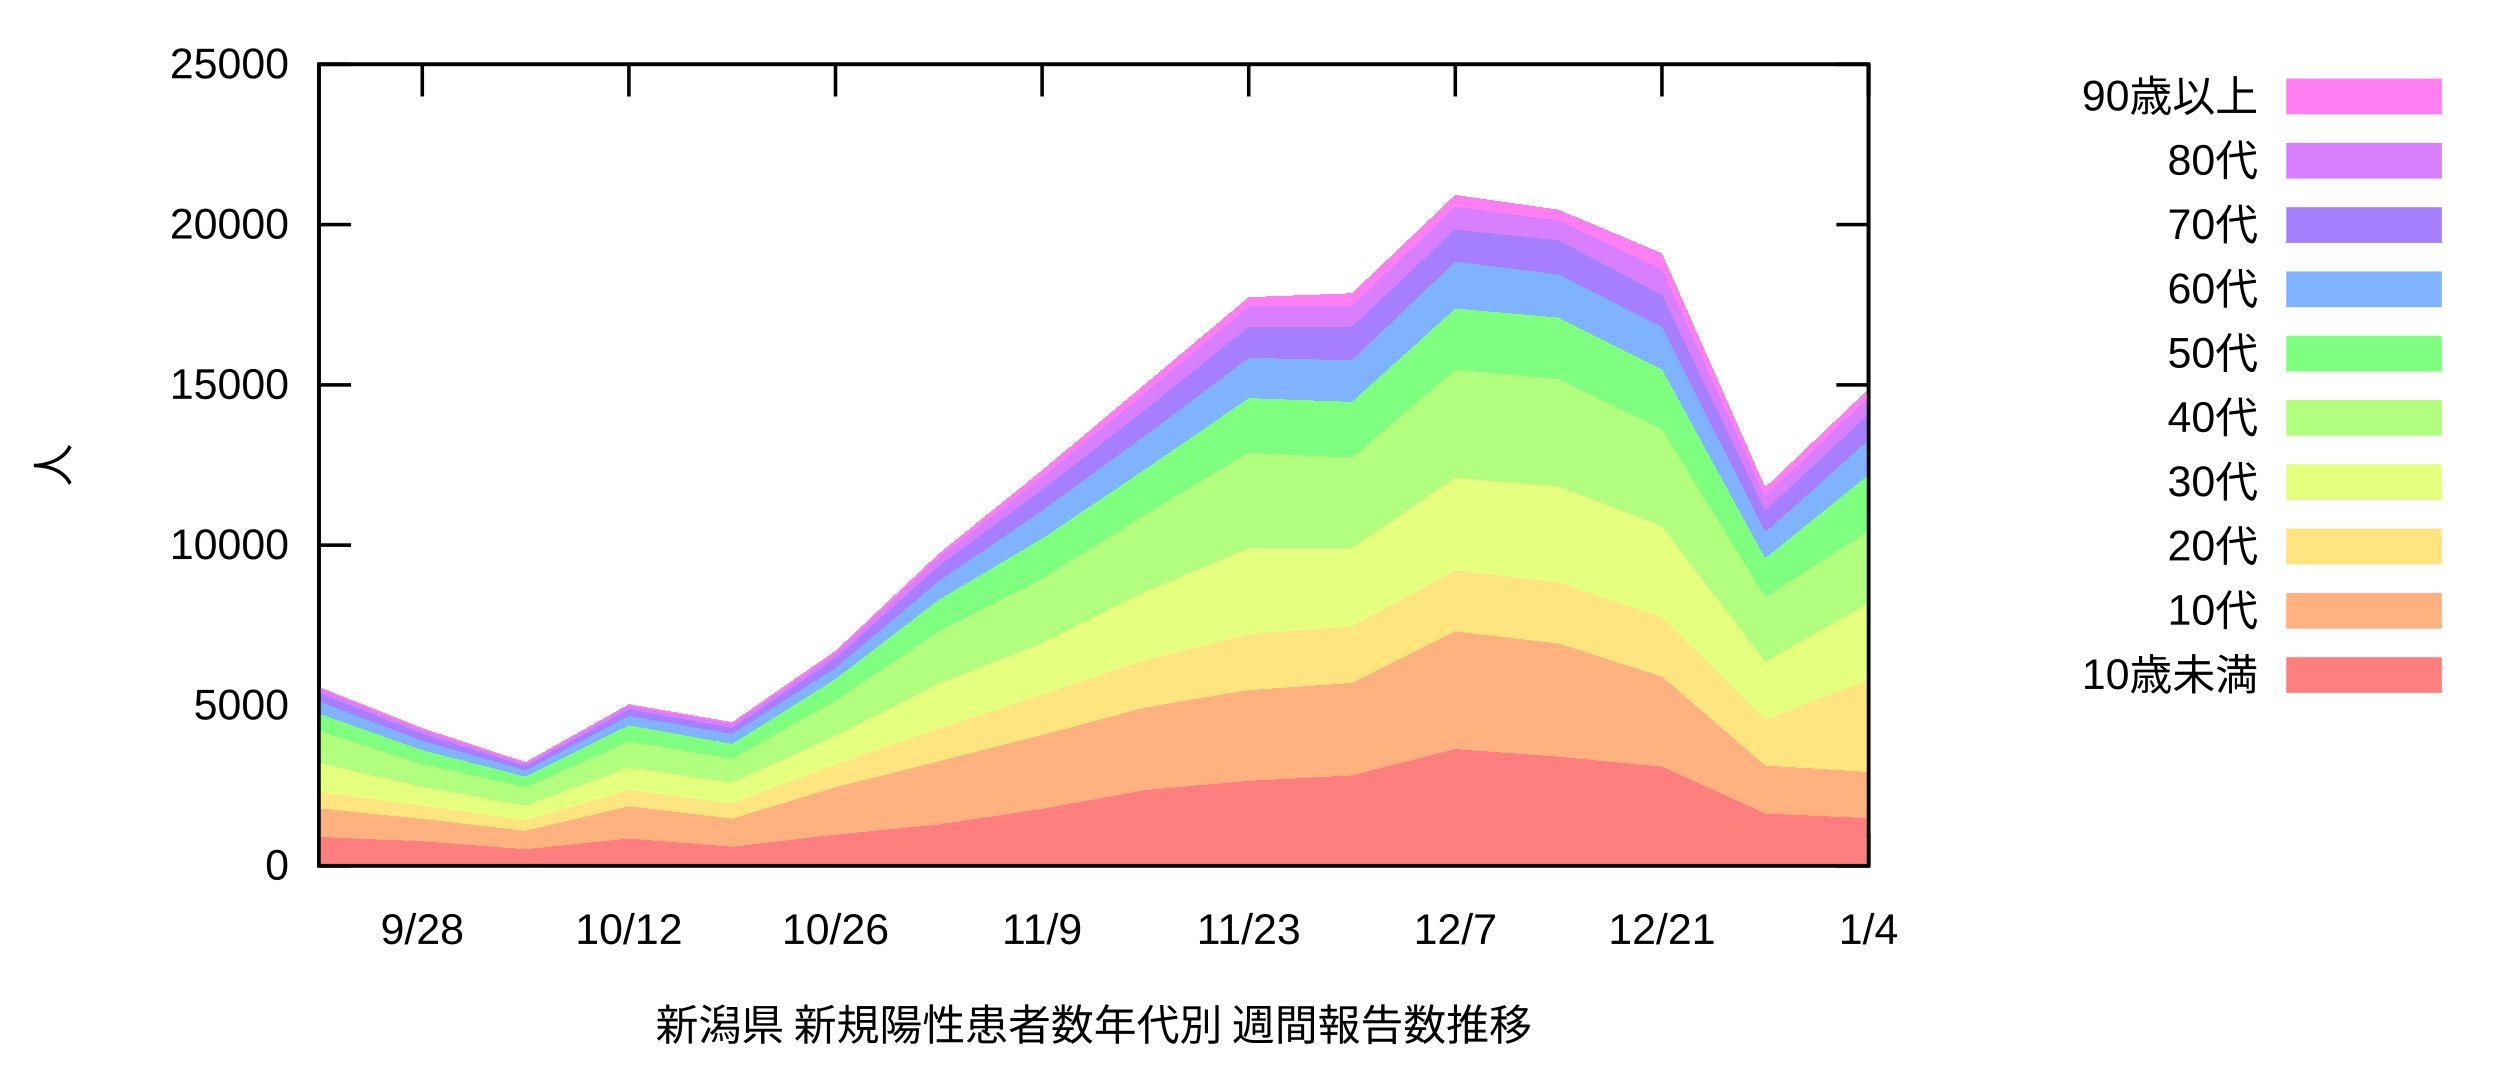
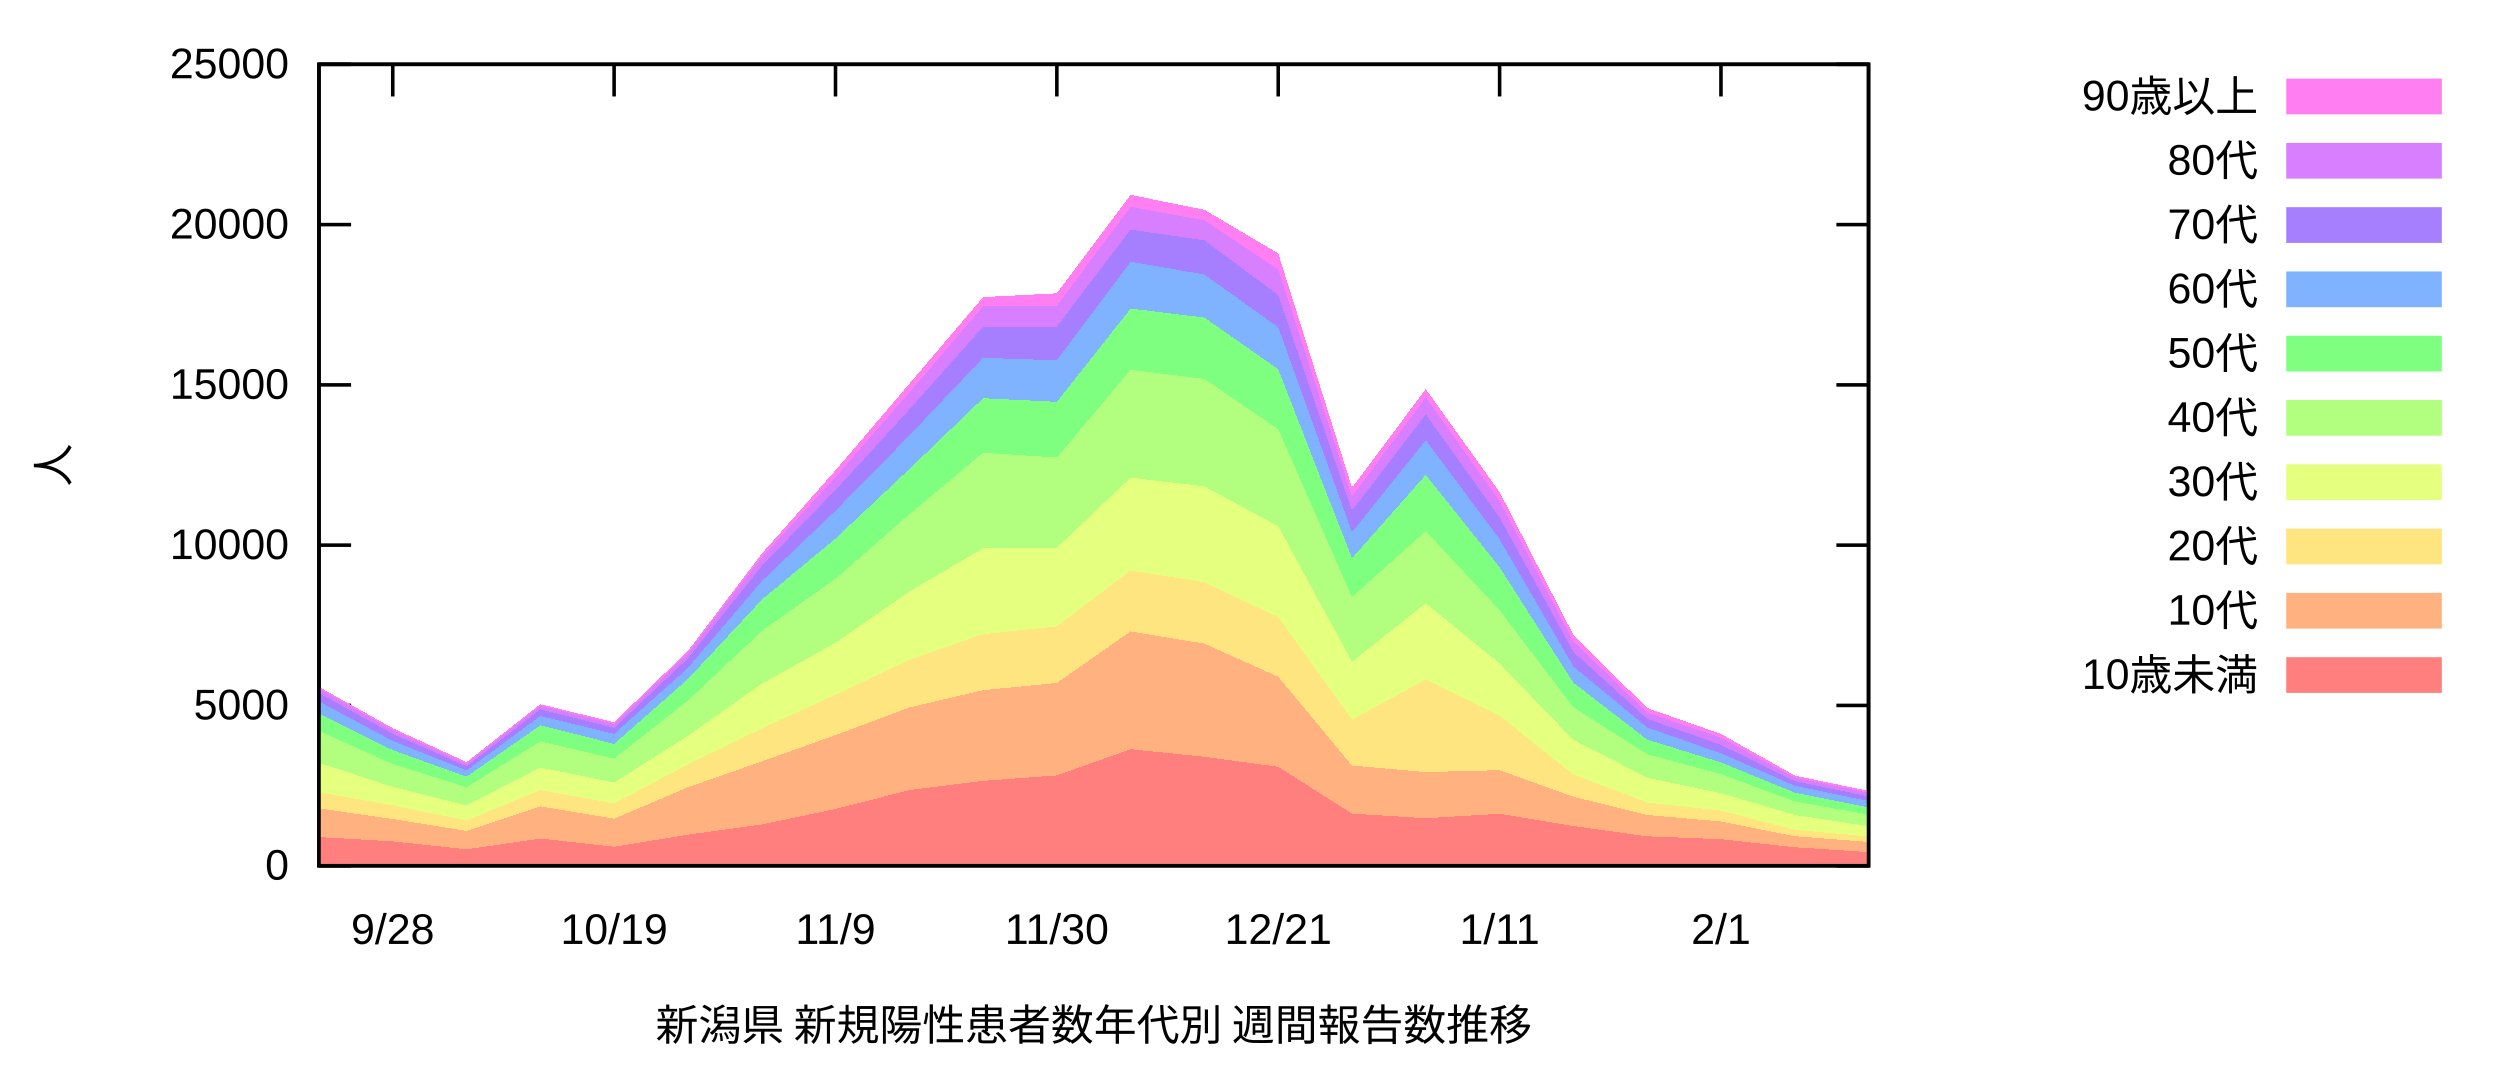
<svg xmlns="http://www.w3.org/2000/svg" xmlns:xlink="http://www.w3.org/1999/xlink" width="700" height="300" viewBox="0 0 700 300">
  <g id="gnuplot_canvas">
    <rect x="0" y="0" width="700" height="300" fill="none" />
    <defs>
      <circle id="gpDot" r="0.5" stroke-width="0.5" stroke="currentColor" />
      <path id="gpPt0" stroke-width="0.222" stroke="currentColor" d="M-1,0 h2 M0,-1 v2" />
      <path id="gpPt1" stroke-width="0.222" stroke="currentColor" d="M-1,-1 L1,1 M1,-1 L-1,1" />
      <path id="gpPt2" stroke-width="0.222" stroke="currentColor" d="M-1,0 L1,0 M0,-1 L0,1 M-1,-1 L1,1 M-1,1 L1,-1" />
      <rect id="gpPt3" stroke-width="0.222" stroke="currentColor" x="-1" y="-1" width="2" height="2" />
      <rect id="gpPt4" stroke-width="0.222" stroke="currentColor" fill="currentColor" x="-1" y="-1" width="2" height="2" />
      <circle id="gpPt5" stroke-width="0.222" stroke="currentColor" cx="0" cy="0" r="1" />
      <use xlink:href="#gpPt5" id="gpPt6" fill="currentColor" stroke="none" />
      <path id="gpPt7" stroke-width="0.222" stroke="currentColor" d="M0,-1.33 L-1.33,0.67 L1.33,0.67 z" />
      <use xlink:href="#gpPt7" id="gpPt8" fill="currentColor" stroke="none" />
      <use xlink:href="#gpPt7" id="gpPt9" stroke="currentColor" transform="rotate(180)" />
      <use xlink:href="#gpPt9" id="gpPt10" fill="currentColor" stroke="none" />
      <use xlink:href="#gpPt3" id="gpPt11" stroke="currentColor" transform="rotate(45)" />
      <use xlink:href="#gpPt11" id="gpPt12" fill="currentColor" stroke="none" />
      <path id="gpPt13" stroke-width="0.222" stroke="currentColor" d="M0,1.330 L1.265,0.411 L0.782,-1.067 L-0.782,-1.076 L-1.265,0.411 z" />
      <use xlink:href="#gpPt13" id="gpPt14" fill="currentColor" stroke="none" />
      <filter id="textbox" filterUnits="objectBoundingBox" x="0" y="0" height="1" width="1">
        <feFlood flood-color="white" flood-opacity="1" result="bgnd" />
        <feComposite in="SourceGraphic" in2="bgnd" operator="atop" />
      </filter>
      <filter id="greybox" filterUnits="objectBoundingBox" x="0" y="0" height="1" width="1">
        <feFlood flood-color="lightgrey" flood-opacity="1" result="grey" />
        <feComposite in="SourceGraphic" in2="grey" operator="atop" />
      </filter>
    </defs>
    <g fill="none" color="white" stroke="currentColor" stroke-width="1.00" stroke-linecap="butt" stroke-linejoin="miter">
</g>
    <g fill="none" color="black" stroke="currentColor" stroke-width="1.00" stroke-linecap="butt" stroke-linejoin="miter">
      <path stroke="black" d="M89.31,242.40 L98.31,242.40 M523.19,242.40 L514.19,242.40  " />
      <g transform="translate(80.92,246.30)" stroke="none" fill="black" font-family="Arial" font-size="12.00" text-anchor="end">
        <text>
          <tspan font-family="Arial"> 0</tspan>
        </text>
      </g>
    </g>
    <g fill="none" color="black" stroke="currentColor" stroke-width="1.00" stroke-linecap="butt" stroke-linejoin="miter">
      <path stroke="black" d="M89.31,197.52 L98.31,197.52 M523.19,197.52 L514.19,197.52  " />
      <g transform="translate(80.92,201.42)" stroke="none" fill="black" font-family="Arial" font-size="12.00" text-anchor="end">
        <text>
          <tspan font-family="Arial"> 5000</tspan>
        </text>
      </g>
    </g>
    <g fill="none" color="black" stroke="currentColor" stroke-width="1.00" stroke-linecap="butt" stroke-linejoin="miter">
      <path stroke="black" d="M89.31,152.64 L98.31,152.64 M523.19,152.64 L514.19,152.64  " />
      <g transform="translate(80.92,156.54)" stroke="none" fill="black" font-family="Arial" font-size="12.00" text-anchor="end">
        <text>
          <tspan font-family="Arial"> 10000</tspan>
        </text>
      </g>
    </g>
    <g fill="none" color="black" stroke="currentColor" stroke-width="1.00" stroke-linecap="butt" stroke-linejoin="miter">
      <path stroke="black" d="M89.31,107.77 L98.31,107.77 M523.19,107.77 L514.19,107.77  " />
      <g transform="translate(80.92,111.67)" stroke="none" fill="black" font-family="Arial" font-size="12.00" text-anchor="end">
        <text>
          <tspan font-family="Arial"> 15000</tspan>
        </text>
      </g>
    </g>
    <g fill="none" color="black" stroke="currentColor" stroke-width="1.00" stroke-linecap="butt" stroke-linejoin="miter">
      <path stroke="black" d="M89.31,62.89 L98.31,62.89 M523.19,62.89 L514.19,62.89  " />
      <g transform="translate(80.92,66.79)" stroke="none" fill="black" font-family="Arial" font-size="12.00" text-anchor="end">
        <text>
          <tspan font-family="Arial"> 20000</tspan>
        </text>
      </g>
    </g>
    <g fill="none" color="black" stroke="currentColor" stroke-width="1.00" stroke-linecap="butt" stroke-linejoin="miter">
      <path stroke="black" d="M89.31,18.01 L98.31,18.01 M523.19,18.01 L514.19,18.01  " />
      <g transform="translate(80.92,21.91)" stroke="none" fill="black" font-family="Arial" font-size="12.00" text-anchor="end">
        <text>
          <tspan font-family="Arial"> 25000</tspan>
        </text>
      </g>
    </g>
    <g fill="none" color="black" stroke="currentColor" stroke-width="1.00" stroke-linecap="butt" stroke-linejoin="miter">
-       <path stroke="black" d="M118.24,242.40 L118.24,233.40 M118.24,18.01 L118.24,27.01  " />
-       <g transform="translate(118.24,264.30)" stroke="none" fill="black" font-family="Arial" font-size="12.00" text-anchor="middle">
+       <path stroke="black" d="M109.97,242.40 L109.97,233.40 M109.97,18.01 L109.97,27.01  " />
+       <g transform="translate(109.97,264.30)" stroke="none" fill="black" font-family="Arial" font-size="12.00" text-anchor="middle">
        <text>
          <tspan font-family="Arial">9/28</tspan>
        </text>
      </g>
    </g>
    <g fill="none" color="black" stroke="currentColor" stroke-width="1.00" stroke-linecap="butt" stroke-linejoin="miter">
-       <path stroke="black" d="M176.09,242.40 L176.09,233.40 M176.09,18.01 L176.09,27.01  " />
-       <g transform="translate(176.09,264.30)" stroke="none" fill="black" font-family="Arial" font-size="12.00" text-anchor="middle">
-         <text>
-           <tspan font-family="Arial">10/12</tspan>
+       <path stroke="black" d="M171.95,242.40 L171.95,233.40 M171.95,18.01 L171.95,27.01  " />
+       <g transform="translate(171.95,264.30)" stroke="none" fill="black" font-family="Arial" font-size="12.00" text-anchor="middle">
+         <text>
+           <tspan font-family="Arial">10/19</tspan>
        </text>
      </g>
    </g>
    <g fill="none" color="black" stroke="currentColor" stroke-width="1.00" stroke-linecap="butt" stroke-linejoin="miter">
      <path stroke="black" d="M233.94,242.40 L233.94,233.40 M233.94,18.01 L233.94,27.01  " />
      <g transform="translate(233.94,264.30)" stroke="none" fill="black" font-family="Arial" font-size="12.00" text-anchor="middle">
        <text>
-           <tspan font-family="Arial">10/26</tspan>
-         </text>
-       </g>
-     </g>
-     <g fill="none" color="black" stroke="currentColor" stroke-width="1.00" stroke-linecap="butt" stroke-linejoin="miter">
-       <path stroke="black" d="M291.79,242.40 L291.79,233.40 M291.79,18.01 L291.79,27.01  " />
-       <g transform="translate(291.79,264.30)" stroke="none" fill="black" font-family="Arial" font-size="12.00" text-anchor="middle">
-         <text>
          <tspan font-family="Arial">11/9</tspan>
        </text>
      </g>
    </g>
    <g fill="none" color="black" stroke="currentColor" stroke-width="1.00" stroke-linecap="butt" stroke-linejoin="miter">
-       <path stroke="black" d="M349.64,242.40 L349.64,233.40 M349.64,18.01 L349.64,27.01  " />
-       <g transform="translate(349.64,264.30)" stroke="none" fill="black" font-family="Arial" font-size="12.00" text-anchor="middle">
-         <text>
-           <tspan font-family="Arial">11/23</tspan>
-         </text>
-       </g>
-     </g>
-     <g fill="none" color="black" stroke="currentColor" stroke-width="1.00" stroke-linecap="butt" stroke-linejoin="miter">
-       <path stroke="black" d="M407.49,242.40 L407.49,233.40 M407.49,18.01 L407.49,27.01  " />
-       <g transform="translate(407.49,264.30)" stroke="none" fill="black" font-family="Arial" font-size="12.00" text-anchor="middle">
-         <text>
-           <tspan font-family="Arial">12/7</tspan>
-         </text>
-       </g>
-     </g>
-     <g fill="none" color="black" stroke="currentColor" stroke-width="1.00" stroke-linecap="butt" stroke-linejoin="miter">
-       <path stroke="black" d="M465.34,242.40 L465.34,233.40 M465.34,18.01 L465.34,27.01  " />
-       <g transform="translate(465.34,264.30)" stroke="none" fill="black" font-family="Arial" font-size="12.00" text-anchor="middle">
+       <path stroke="black" d="M295.92,242.40 L295.92,233.40 M295.92,18.01 L295.92,27.01  " />
+       <g transform="translate(295.92,264.30)" stroke="none" fill="black" font-family="Arial" font-size="12.00" text-anchor="middle">
+         <text>
+           <tspan font-family="Arial">11/30</tspan>
+         </text>
+       </g>
+     </g>
+     <g fill="none" color="black" stroke="currentColor" stroke-width="1.00" stroke-linecap="butt" stroke-linejoin="miter">
+       <path stroke="black" d="M357.90,242.40 L357.90,233.40 M357.90,18.01 L357.90,27.01  " />
+       <g transform="translate(357.90,264.30)" stroke="none" fill="black" font-family="Arial" font-size="12.00" text-anchor="middle">
        <text>
          <tspan font-family="Arial">12/21</tspan>
        </text>
      </g>
    </g>
    <g fill="none" color="black" stroke="currentColor" stroke-width="1.00" stroke-linecap="butt" stroke-linejoin="miter">
-       <path stroke="black" d="M523.19,242.40 L523.19,233.40 M523.19,18.01 L523.19,27.01  " />
-       <g transform="translate(523.19,264.30)" stroke="none" fill="black" font-family="Arial" font-size="12.00" text-anchor="middle">
-         <text>
-           <tspan font-family="Arial">1/4</tspan>
+       <path stroke="black" d="M419.89,242.40 L419.89,233.40 M419.89,18.01 L419.89,27.01  " />
+       <g transform="translate(419.89,264.30)" stroke="none" fill="black" font-family="Arial" font-size="12.00" text-anchor="middle">
+         <text>
+           <tspan font-family="Arial">1/11</tspan>
+         </text>
+       </g>
+     </g>
+     <g fill="none" color="black" stroke="currentColor" stroke-width="1.00" stroke-linecap="butt" stroke-linejoin="miter">
+       <path stroke="black" d="M481.87,242.40 L481.87,233.40 M481.87,18.01 L481.87,27.01  " />
+       <g transform="translate(481.87,264.30)" stroke="none" fill="black" font-family="Arial" font-size="12.00" text-anchor="middle">
+         <text>
+           <tspan font-family="Arial">2/1</tspan>
        </text>
      </g>
    </g>
    <g fill="none" color="black" stroke="currentColor" stroke-width="1.00" stroke-linecap="butt" stroke-linejoin="miter">
</g>
    <g fill="none" color="black" stroke="currentColor" stroke-width="1.00" stroke-linecap="butt" stroke-linejoin="miter">
      <path stroke="black" d="M89.31,18.01 L89.31,242.40 L523.19,242.40 L523.19,18.01 L89.31,18.01 Z  " />
    </g>
    <g fill="none" color="black" stroke="currentColor" stroke-width="1.00" stroke-linecap="butt" stroke-linejoin="miter">
      <g transform="translate(19.18,130.21) rotate(270)" stroke="none" fill="black" font-family="Arial" font-size="12.00" text-anchor="middle">
        <text>
          <tspan font-family="Arial">人</tspan>
        </text>
      </g>
    </g>
    <g fill="none" color="black" stroke="currentColor" stroke-width="1.00" stroke-linecap="butt" stroke-linejoin="miter">
      <g transform="translate(306.25,291.30)" stroke="none" fill="black" font-family="Arial" font-size="12.00" text-anchor="middle">
        <text>
          <tspan font-family="Arial">新潟県 新規陽性患者数年代別 週間報告数推移</tspan>
        </text>
      </g>
    </g>
    <g fill="none" color="black" stroke="currentColor" stroke-width="1.00" stroke-linecap="butt" stroke-linejoin="miter">
</g>
    <g id="gnuplot_plot_1">
      <g fill="none" color="black" stroke="currentColor" stroke-width="1.00" stroke-linecap="butt" stroke-linejoin="miter">
        <g transform="translate(632.26,30.91)" stroke="none" fill="black" font-family="Arial" font-size="12.00" text-anchor="end">
          <text>
            <tspan font-family="Arial">90歳以上</tspan>
          </text>
        </g>
      </g>
      <g fill="none" color="black" stroke="currentColor" stroke-width="1.00" stroke-linecap="butt" stroke-linejoin="miter">
        <g stroke="none" shape-rendering="crispEdges">
          <polygon fill="rgb(255, 127, 242)" points="640.65,31.51 683.21,31.51 683.21,22.51 640.65,22.51 " />
        </g>
        <path stroke="rgb(255, 127, 242)" d="M640.65,31.51 L683.21,31.51 L683.21,22.51 L640.65,22.51 L640.65,31.51 Z  " />
      </g>
      <g fill="none" color="black" stroke="currentColor" stroke-width="1.00" stroke-linecap="butt" stroke-linejoin="miter">
        <g stroke="none" shape-rendering="crispEdges">
-           <polygon fill="rgb(255, 127, 242)" points="89.31,192.33 118.24,203.89 147.16,213.39 176.09,197.18 205.01,202.21 233.94,182.25 262.86,155.05 291.79,131.69 320.71,107.49 349.64,83.20 378.56,82.12 407.49,54.57 436.41,58.73 465.34,70.95 494.26,136.51 523.19,108.95 523.19,242.40 89.31,242.40 " />
+           <polygon fill="rgb(255, 127, 242)" points="89.31,192.33 109.97,203.89 130.63,213.39 151.29,197.18 171.95,202.21 192.61,182.25 213.28,155.05 233.94,131.69 254.60,107.49 275.26,83.20 295.92,82.12 316.58,54.57 337.24,58.73 357.90,70.95 378.56,136.51 399.22,108.95 419.89,137.78 440.55,177.78 461.21,198.24 481.87,205.50 502.53,217.15 523.19,221.47 523.19,242.40 89.31,242.40 " />
        </g>
      </g>
    </g>
    <g id="gnuplot_plot_2">
      <g fill="none" color="black" stroke="currentColor" stroke-width="1.00" stroke-linecap="butt" stroke-linejoin="miter">
        <g transform="translate(632.26,48.91)" stroke="none" fill="black" font-family="Arial" font-size="12.00" text-anchor="end">
          <text>
            <tspan font-family="Arial">80代</tspan>
          </text>
        </g>
      </g>
      <g fill="none" color="black" stroke="currentColor" stroke-width="1.00" stroke-linecap="butt" stroke-linejoin="miter">
        <g stroke="none" shape-rendering="crispEdges">
          <polygon fill="rgb(216, 127, 255)" points="640.65,49.51 683.21,49.51 683.21,40.51 640.65,40.51 " />
        </g>
        <path stroke="rgb(216, 127, 255)" d="M640.65,49.51 L683.21,49.51 L683.21,40.51 L640.65,40.51 L640.65,49.51 Z  " />
      </g>
      <g fill="none" color="black" stroke="currentColor" stroke-width="1.00" stroke-linecap="butt" stroke-linejoin="miter">
        <g stroke="none" shape-rendering="crispEdges">
-           <polygon fill="rgb(216, 127, 255)" points="89.31,192.80 118.24,204.43 147.16,213.84 176.09,197.60 205.01,202.75 233.94,182.94 262.86,156.07 291.79,133.64 320.71,109.89 349.64,85.79 378.56,85.55 407.49,57.88 436.41,61.71 465.34,75.43 494.26,139.01 523.19,111.26 523.19,242.40 89.31,242.40 " />
+           <polygon fill="rgb(216, 127, 255)" points="89.31,192.80 109.97,204.43 130.63,213.84 151.29,197.60 171.95,202.75 192.61,182.94 213.28,156.07 233.94,133.64 254.60,109.89 275.26,85.79 295.92,85.55 316.58,57.88 337.24,61.71 357.90,75.43 378.56,139.01 399.22,111.26 419.89,140.33 440.55,179.62 461.21,199.51 481.87,206.55 502.53,217.72 523.19,221.98 523.19,242.40 89.31,242.40 " />
        </g>
      </g>
    </g>
    <g id="gnuplot_plot_3">
      <g fill="none" color="black" stroke="currentColor" stroke-width="1.00" stroke-linecap="butt" stroke-linejoin="miter">
        <g transform="translate(632.26,66.91)" stroke="none" fill="black" font-family="Arial" font-size="12.00" text-anchor="end">
          <text>
            <tspan font-family="Arial">70代</tspan>
          </text>
        </g>
      </g>
      <g fill="none" color="black" stroke="currentColor" stroke-width="1.00" stroke-linecap="butt" stroke-linejoin="miter">
        <g stroke="none" shape-rendering="crispEdges">
          <polygon fill="rgb(165, 127, 255)" points="640.65,67.51 683.21,67.51 683.21,58.51 640.65,58.51 " />
        </g>
        <path stroke="rgb(165, 127, 255)" d="M640.65,67.51 L683.21,67.51 L683.21,58.51 L640.65,58.51 L640.65,67.51 Z  " />
      </g>
      <g fill="none" color="black" stroke="currentColor" stroke-width="1.00" stroke-linecap="butt" stroke-linejoin="miter">
        <g stroke="none" shape-rendering="crispEdges">
-           <polygon fill="rgb(165, 127, 255)" points="89.31,194.04 118.24,205.49 147.16,214.56 176.09,198.63 205.01,203.81 233.94,184.36 262.86,158.52 291.79,137.22 320.71,114.70 349.64,91.53 378.56,91.46 407.49,64.29 436.41,67.30 465.34,82.63 494.26,142.98 523.19,116.04 523.19,242.40 89.31,242.40 " />
+           <polygon fill="rgb(165, 127, 255)" points="89.31,194.04 109.97,205.49 130.63,214.56 151.29,198.63 171.95,203.81 192.61,184.36 213.28,158.52 233.94,137.22 254.60,114.70 275.26,91.53 295.92,91.46 316.58,64.29 337.24,67.30 357.90,82.63 378.56,142.98 399.22,116.04 419.89,144.91 440.55,182.55 461.21,201.26 481.87,208.55 502.53,218.71 523.19,223.00 523.19,242.40 89.31,242.40 " />
        </g>
      </g>
    </g>
    <g id="gnuplot_plot_4">
      <g fill="none" color="black" stroke="currentColor" stroke-width="1.00" stroke-linecap="butt" stroke-linejoin="miter">
        <g transform="translate(632.26,84.91)" stroke="none" fill="black" font-family="Arial" font-size="12.00" text-anchor="end">
          <text>
            <tspan font-family="Arial">60代</tspan>
          </text>
        </g>
      </g>
      <g fill="none" color="black" stroke="currentColor" stroke-width="1.00" stroke-linecap="butt" stroke-linejoin="miter">
        <g stroke="none" shape-rendering="crispEdges">
          <polygon fill="rgb(127, 178, 255)" points="640.65,85.51 683.21,85.51 683.21,76.51 640.65,76.51 " />
        </g>
        <path stroke="rgb(127, 178, 255)" d="M640.65,85.51 L683.21,85.51 L683.21,76.51 L640.65,76.51 L640.65,85.51 Z  " />
      </g>
      <g fill="none" color="black" stroke="currentColor" stroke-width="1.00" stroke-linecap="butt" stroke-linejoin="miter">
        <g stroke="none" shape-rendering="crispEdges">
-           <polygon fill="rgb(127, 178, 255)" points="89.31,196.41 118.24,207.46 147.16,215.74 176.09,200.48 205.01,205.48 233.94,187.05 262.86,162.72 291.79,142.98 320.71,121.93 349.64,100.19 378.56,100.88 407.49,73.28 436.41,76.85 465.34,91.60 494.26,149.04 523.19,123.25 523.19,242.40 89.31,242.40 " />
+           <polygon fill="rgb(127, 178, 255)" points="89.31,196.41 109.97,207.46 130.63,215.74 151.29,200.48 171.95,205.48 192.61,187.05 213.28,162.72 233.94,142.98 254.60,121.93 275.26,100.19 295.92,100.88 316.58,73.28 337.24,76.85 357.90,91.60 378.56,149.04 399.22,123.25 419.89,150.99 440.55,186.61 461.21,203.69 481.87,210.93 502.53,219.99 523.19,224.30 523.19,242.40 89.31,242.40 " />
        </g>
      </g>
    </g>
    <g id="gnuplot_plot_5">
      <g fill="none" color="black" stroke="currentColor" stroke-width="1.00" stroke-linecap="butt" stroke-linejoin="miter">
        <g transform="translate(632.26,102.91)" stroke="none" fill="black" font-family="Arial" font-size="12.00" text-anchor="end">
          <text>
            <tspan font-family="Arial">50代</tspan>
          </text>
        </g>
      </g>
      <g fill="none" color="black" stroke="currentColor" stroke-width="1.00" stroke-linecap="butt" stroke-linejoin="miter">
        <g stroke="none" shape-rendering="crispEdges">
          <polygon fill="rgb(127, 255, 127)" points="640.65,103.51 683.21,103.51 683.21,94.51 640.65,94.51 " />
        </g>
        <path stroke="rgb(127, 255, 127)" d="M640.65,103.51 L683.21,103.51 L683.21,94.51 L640.65,94.51 L640.65,103.51 Z  " />
      </g>
      <g fill="none" color="black" stroke="currentColor" stroke-width="1.00" stroke-linecap="butt" stroke-linejoin="miter">
        <g stroke="none" shape-rendering="crispEdges">
-           <polygon fill="rgb(127, 255, 127)" points="89.31,199.85 118.24,210.03 147.16,217.47 176.09,203.09 205.01,208.30 233.94,190.15 262.86,167.94 291.79,150.80 320.71,131.35 349.64,111.49 378.56,112.52 407.49,86.39 436.41,88.92 465.34,103.39 494.26,156.31 523.19,132.96 523.19,242.40 89.31,242.40 " />
+           <polygon fill="rgb(127, 255, 127)" points="89.31,199.85 109.97,210.03 130.63,217.47 151.29,203.09 171.95,208.30 192.61,190.15 213.28,167.94 233.94,150.80 254.60,131.35 275.26,111.49 295.92,112.52 316.58,86.39 337.24,88.92 357.90,103.39 378.56,156.31 399.22,132.96 419.89,158.85 440.55,191.15 461.21,207.08 481.87,213.47 502.53,221.94 523.19,226.09 523.19,242.40 89.31,242.40 " />
        </g>
      </g>
    </g>
    <g id="gnuplot_plot_6">
      <g fill="none" color="black" stroke="currentColor" stroke-width="1.00" stroke-linecap="butt" stroke-linejoin="miter">
        <g transform="translate(632.26,120.91)" stroke="none" fill="black" font-family="Arial" font-size="12.00" text-anchor="end">
          <text>
            <tspan font-family="Arial">40代</tspan>
          </text>
        </g>
      </g>
      <g fill="none" color="black" stroke="currentColor" stroke-width="1.00" stroke-linecap="butt" stroke-linejoin="miter">
        <g stroke="none" shape-rendering="crispEdges">
          <polygon fill="rgb(178, 255, 127)" points="640.65,121.51 683.21,121.51 683.21,112.51 640.65,112.51 " />
        </g>
        <path stroke="rgb(178, 255, 127)" d="M640.65,121.51 L683.21,121.51 L683.21,112.51 L640.65,112.51 L640.65,121.51 Z  " />
      </g>
      <g fill="none" color="black" stroke="currentColor" stroke-width="1.00" stroke-linecap="butt" stroke-linejoin="miter">
        <g stroke="none" shape-rendering="crispEdges">
-           <polygon fill="rgb(178, 255, 127)" points="89.31,204.65 118.24,213.93 147.16,220.41 176.09,207.59 205.01,212.42 233.94,196.18 262.86,176.72 291.79,162.06 320.71,143.98 349.64,126.75 378.56,128.12 407.49,103.50 436.41,106.10 465.34,120.16 494.26,167.18 523.19,148.68 523.19,242.40 89.31,242.40 " />
+           <polygon fill="rgb(178, 255, 127)" points="89.31,204.65 109.97,213.93 130.63,220.41 151.29,207.59 171.95,212.42 192.61,196.18 213.28,176.72 233.94,162.06 254.60,143.98 275.26,126.75 295.92,128.12 316.58,103.50 337.24,106.10 357.90,120.16 378.56,167.18 399.22,148.68 419.89,170.84 440.55,198.05 461.21,211.16 481.87,216.77 502.53,224.39 523.19,228.09 523.19,242.40 89.31,242.40 " />
        </g>
      </g>
    </g>
    <g id="gnuplot_plot_7">
      <g fill="none" color="black" stroke="currentColor" stroke-width="1.00" stroke-linecap="butt" stroke-linejoin="miter">
        <g transform="translate(632.26,138.91)" stroke="none" fill="black" font-family="Arial" font-size="12.00" text-anchor="end">
          <text>
            <tspan font-family="Arial">30代</tspan>
          </text>
        </g>
      </g>
      <g fill="none" color="black" stroke="currentColor" stroke-width="1.00" stroke-linecap="butt" stroke-linejoin="miter">
        <g stroke="none" shape-rendering="crispEdges">
          <polygon fill="rgb(229, 255, 127)" points="640.65,139.51 683.21,139.51 683.21,130.51 640.65,130.51 " />
        </g>
        <path stroke="rgb(229, 255, 127)" d="M640.65,139.51 L683.21,139.51 L683.21,130.51 L640.65,130.51 L640.65,139.51 Z  " />
      </g>
      <g fill="none" color="black" stroke="currentColor" stroke-width="1.00" stroke-linecap="butt" stroke-linejoin="miter">
        <g stroke="none" shape-rendering="crispEdges">
-           <polygon fill="rgb(229, 255, 127)" points="89.31,213.57 118.24,220.33 147.16,225.53 176.09,214.89 205.01,219.11 233.94,206.04 262.86,191.44 291.79,179.97 320.71,165.65 349.64,153.51 378.56,153.37 407.49,133.74 436.41,136.17 465.34,147.32 494.26,185.29 523.19,168.92 523.19,242.40 89.31,242.40 " />
+           <polygon fill="rgb(229, 255, 127)" points="89.31,213.57 109.97,220.33 130.63,225.53 151.29,214.89 171.95,219.11 192.61,206.04 213.28,191.44 233.94,179.97 254.60,165.65 275.26,153.51 295.92,153.37 316.58,133.74 337.24,136.17 357.90,147.32 378.56,185.29 399.22,168.92 419.89,185.77 440.55,207.17 461.21,217.74 481.87,222.11 502.53,228.18 523.19,231.30 523.19,242.40 89.31,242.40 " />
        </g>
      </g>
    </g>
    <g id="gnuplot_plot_8">
      <g fill="none" color="black" stroke="currentColor" stroke-width="1.00" stroke-linecap="butt" stroke-linejoin="miter">
        <g transform="translate(632.26,156.91)" stroke="none" fill="black" font-family="Arial" font-size="12.00" text-anchor="end">
          <text>
            <tspan font-family="Arial">20代</tspan>
          </text>
        </g>
      </g>
      <g fill="none" color="black" stroke="currentColor" stroke-width="1.00" stroke-linecap="butt" stroke-linejoin="miter">
        <g stroke="none" shape-rendering="crispEdges">
          <polygon fill="rgb(255, 229, 127)" points="640.65,157.51 683.21,157.51 683.21,148.51 640.65,148.51 " />
        </g>
        <path stroke="rgb(255, 229, 127)" d="M640.65,157.51 L683.21,157.51 L683.21,148.51 L640.65,148.51 L640.65,157.51 Z  " />
      </g>
      <g fill="none" color="black" stroke="currentColor" stroke-width="1.00" stroke-linecap="butt" stroke-linejoin="miter">
        <g stroke="none" shape-rendering="crispEdges">
-           <polygon fill="rgb(255, 229, 127)" points="89.31,221.81 118.24,225.53 147.16,229.74 176.09,221.24 205.01,224.94 233.94,214.06 262.86,203.98 291.79,194.54 320.71,184.79 349.64,177.57 378.56,175.39 407.49,159.72 436.41,163.06 465.34,172.83 494.26,201.45 523.19,190.30 523.19,242.40 89.31,242.40 " />
+           <polygon fill="rgb(255, 229, 127)" points="89.31,221.81 109.97,225.53 130.63,229.74 151.29,221.24 171.95,224.94 192.61,214.06 213.28,203.98 233.94,194.54 254.60,184.79 275.26,177.57 295.92,175.39 316.58,159.72 337.24,163.06 357.90,172.83 378.56,201.45 399.22,190.30 419.89,200.37 440.55,216.89 461.21,224.72 481.87,226.97 502.53,232.34 523.19,234.20 523.19,242.40 89.31,242.40 " />
        </g>
      </g>
    </g>
    <g id="gnuplot_plot_9">
      <g fill="none" color="black" stroke="currentColor" stroke-width="1.00" stroke-linecap="butt" stroke-linejoin="miter">
        <g transform="translate(632.26,174.91)" stroke="none" fill="black" font-family="Arial" font-size="12.00" text-anchor="end">
          <text>
            <tspan font-family="Arial">10代</tspan>
          </text>
        </g>
      </g>
      <g fill="none" color="black" stroke="currentColor" stroke-width="1.00" stroke-linecap="butt" stroke-linejoin="miter">
        <g stroke="none" shape-rendering="crispEdges">
          <polygon fill="rgb(255, 178, 127)" points="640.65,175.51 683.21,175.51 683.21,166.51 640.65,166.51 " />
        </g>
        <path stroke="rgb(255, 178, 127)" d="M640.65,175.51 L683.21,175.51 L683.21,166.51 L640.65,166.51 L640.65,175.51 Z  " />
      </g>
      <g fill="none" color="black" stroke="currentColor" stroke-width="1.00" stroke-linecap="butt" stroke-linejoin="miter">
        <g stroke="none" shape-rendering="crispEdges">
-           <polygon fill="rgb(255, 178, 127)" points="89.31,226.35 118.24,229.32 147.16,232.65 176.09,225.79 205.01,229.24 233.94,220.45 262.86,213.20 291.79,205.82 320.71,198.11 349.64,193.25 378.56,191.23 407.49,176.79 436.41,180.22 465.34,189.50 494.26,214.36 523.19,216.18 523.19,242.40 89.31,242.40 " />
+           <polygon fill="rgb(255, 178, 127)" points="89.31,226.35 109.97,229.32 130.63,232.65 151.29,225.79 171.95,229.24 192.61,220.45 213.28,213.20 233.94,205.82 254.60,198.11 275.26,193.25 295.92,191.23 316.58,176.79 337.24,180.22 357.90,189.50 378.56,214.36 399.22,216.18 419.89,215.65 440.55,223.09 461.21,228.20 481.87,230.01 502.53,234.13 523.19,235.75 523.19,242.40 89.31,242.40 " />
        </g>
      </g>
    </g>
    <g id="gnuplot_plot_10">
      <g fill="none" color="black" stroke="currentColor" stroke-width="1.00" stroke-linecap="butt" stroke-linejoin="miter">
        <g transform="translate(632.26,192.91)" stroke="none" fill="black" font-family="Arial" font-size="12.00" text-anchor="end">
          <text>
            <tspan font-family="Arial">10歳未満</tspan>
          </text>
        </g>
      </g>
      <g fill="none" color="black" stroke="currentColor" stroke-width="1.00" stroke-linecap="butt" stroke-linejoin="miter">
        <g stroke="none" shape-rendering="crispEdges">
          <polygon fill="rgb(255, 127, 127)" points="640.65,193.51 683.21,193.51 683.21,184.51 640.65,184.51 " />
        </g>
        <path stroke="rgb(255, 127, 127)" d="M640.65,193.51 L683.21,193.51 L683.21,184.51 L640.65,184.51 L640.65,193.51 Z  " />
      </g>
      <g fill="none" color="black" stroke="currentColor" stroke-width="1.00" stroke-linecap="butt" stroke-linejoin="miter">
        <g stroke="none" shape-rendering="crispEdges">
-           <polygon fill="rgb(255, 127, 127)" points="89.31,234.38 118.24,235.58 147.16,237.80 176.09,234.80 205.01,237.10 233.94,233.71 262.86,230.86 291.79,226.52 320.71,221.24 349.64,218.65 378.56,217.12 407.49,209.77 436.41,211.90 465.34,214.70 494.26,227.81 523.19,229.10 523.19,242.40 89.31,242.40 " />
+           <polygon fill="rgb(255, 127, 127)" points="89.31,234.38 109.97,235.58 130.63,237.80 151.29,234.80 171.95,237.10 192.61,233.71 213.28,230.86 233.94,226.52 254.60,221.24 275.26,218.65 295.92,217.12 316.58,209.77 337.24,211.90 357.90,214.70 378.56,227.81 399.22,229.10 419.89,227.86 440.55,231.29 461.21,234.17 481.87,234.97 502.53,237.23 523.19,238.59 523.19,242.40 89.31,242.40 " />
        </g>
      </g>
    </g>
    <g fill="none" color="white" stroke="rgb(255, 127, 127)" stroke-width="2.00" stroke-linecap="butt" stroke-linejoin="miter">
</g>
    <g fill="none" color="black" stroke="currentColor" stroke-width="2.00" stroke-linecap="butt" stroke-linejoin="miter">
</g>
    <g fill="none" color="black" stroke="black" stroke-width="1.00" stroke-linecap="butt" stroke-linejoin="miter">
</g>
    <g fill="none" color="black" stroke="currentColor" stroke-width="1.00" stroke-linecap="butt" stroke-linejoin="miter">
      <path stroke="black" d="M89.31,18.01 L89.31,242.40 L523.19,242.40 L523.19,18.01 L89.31,18.01 Z  " />
    </g>
    <g fill="none" color="black" stroke="currentColor" stroke-width="1.00" stroke-linecap="butt" stroke-linejoin="miter">
</g>
  </g>
</svg>
